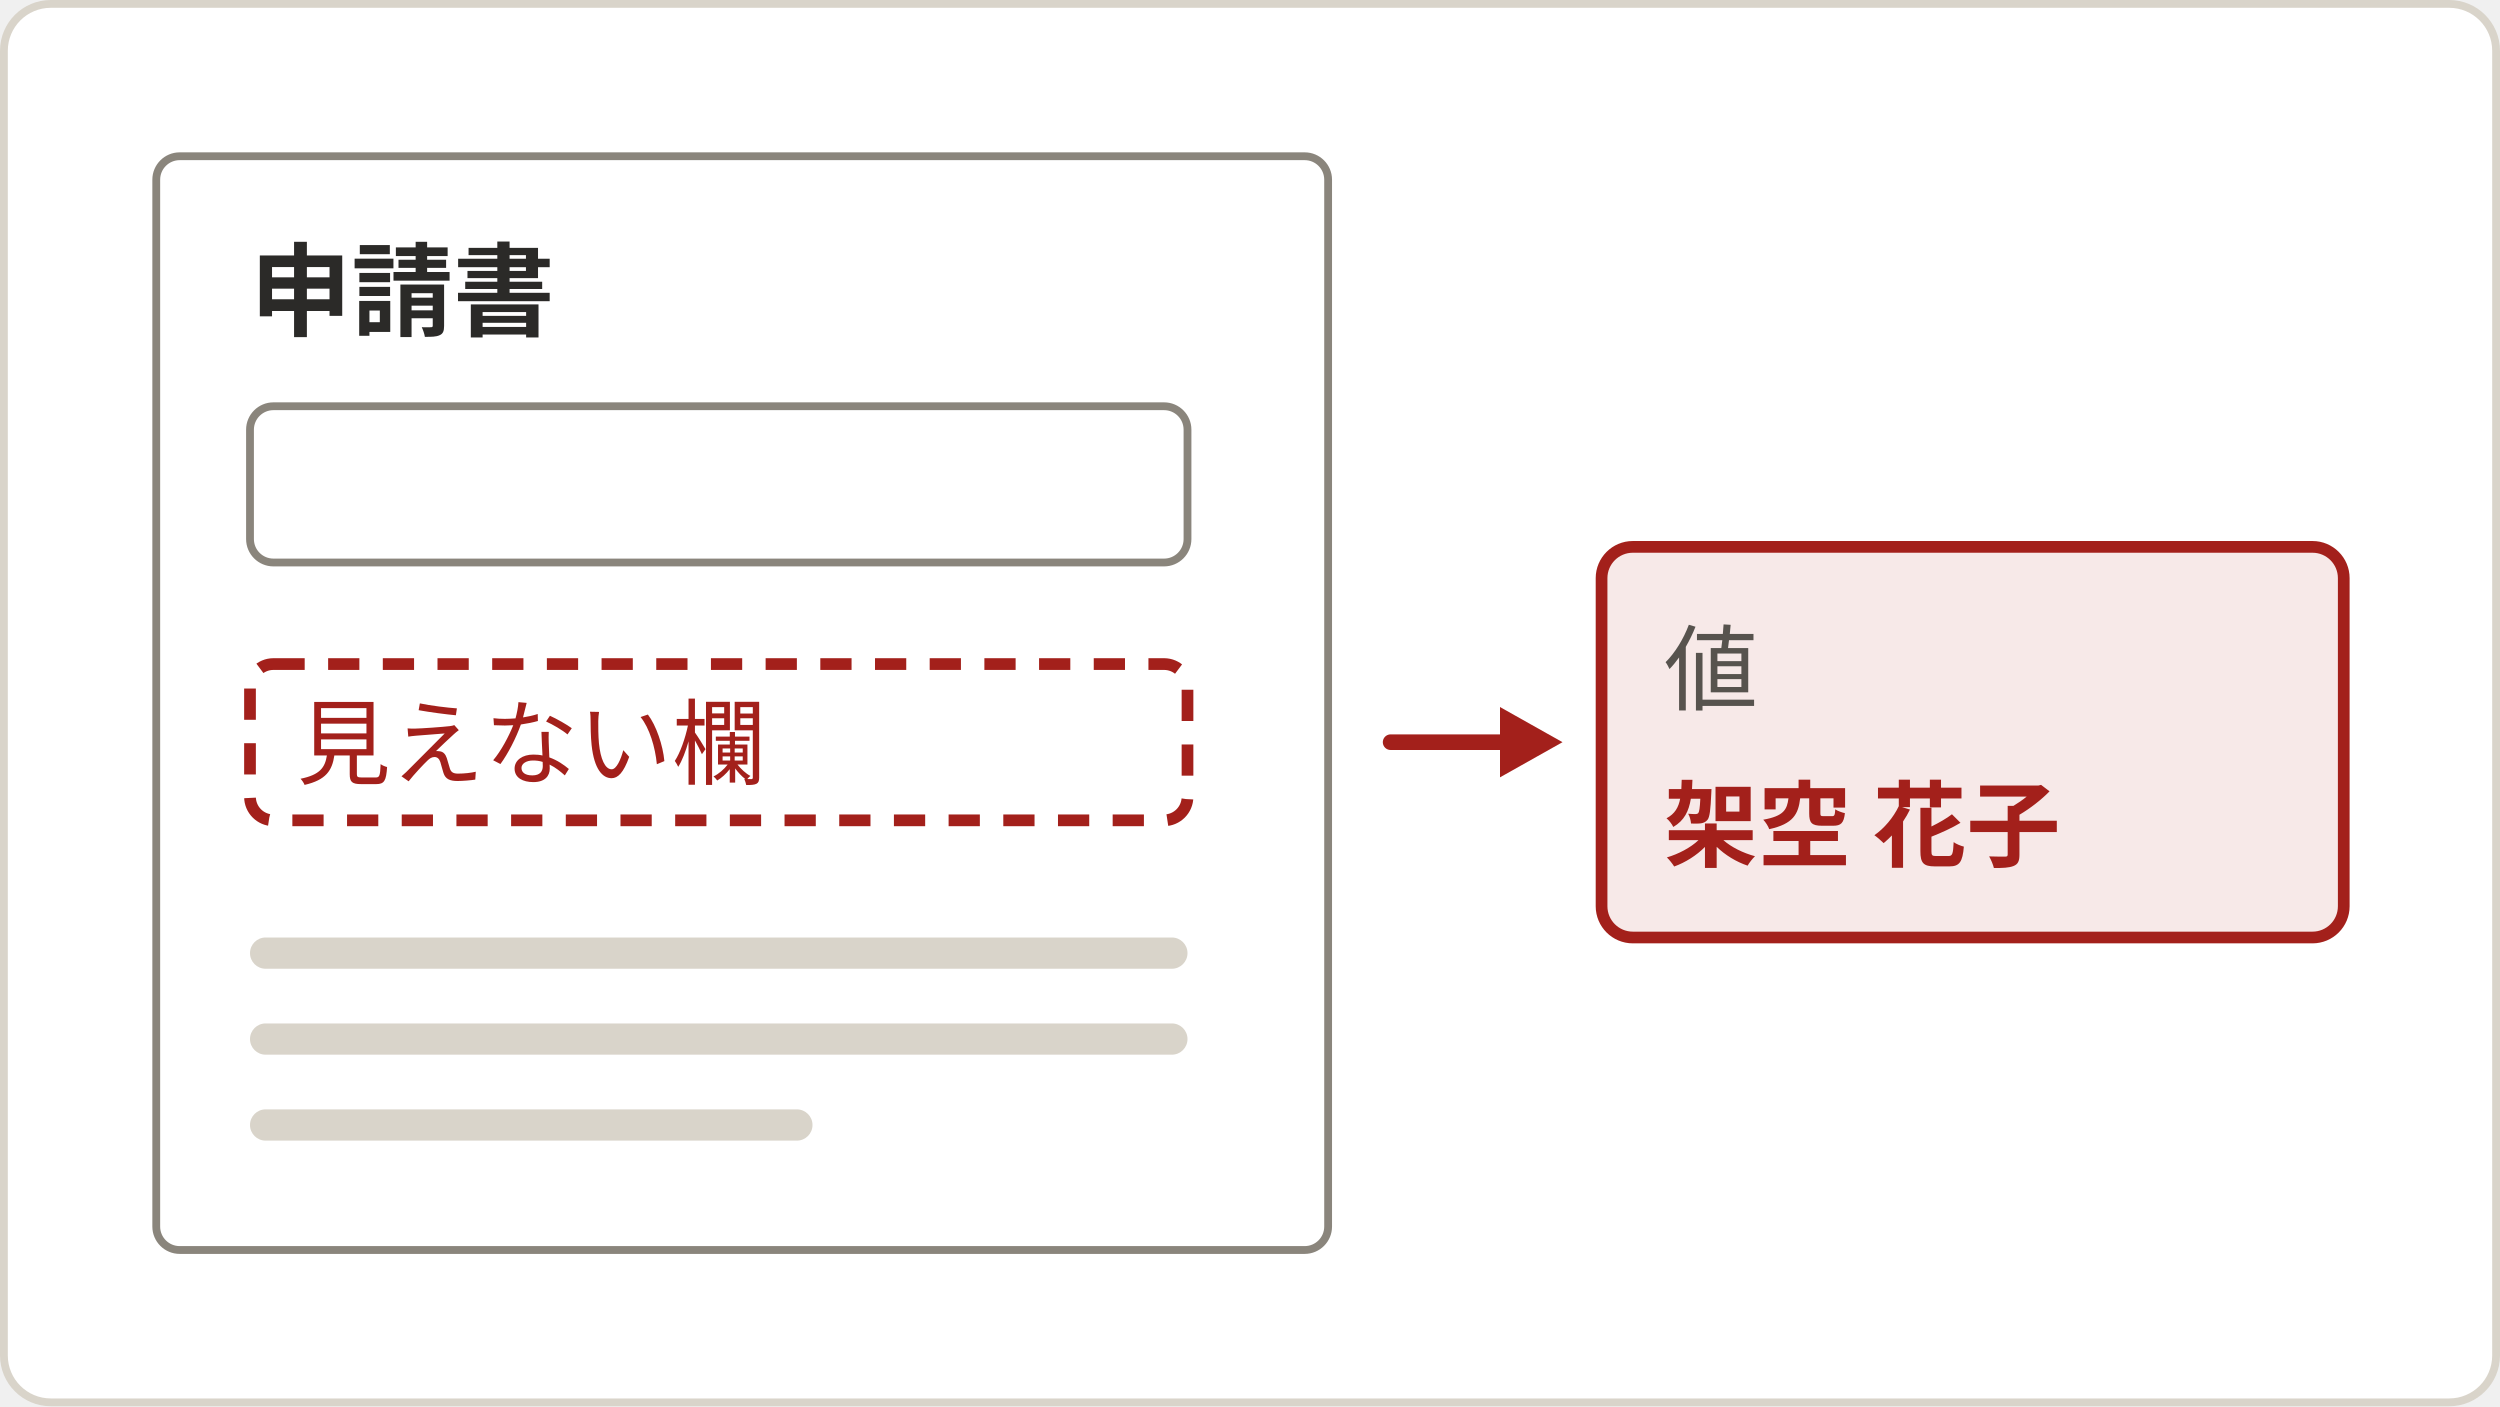
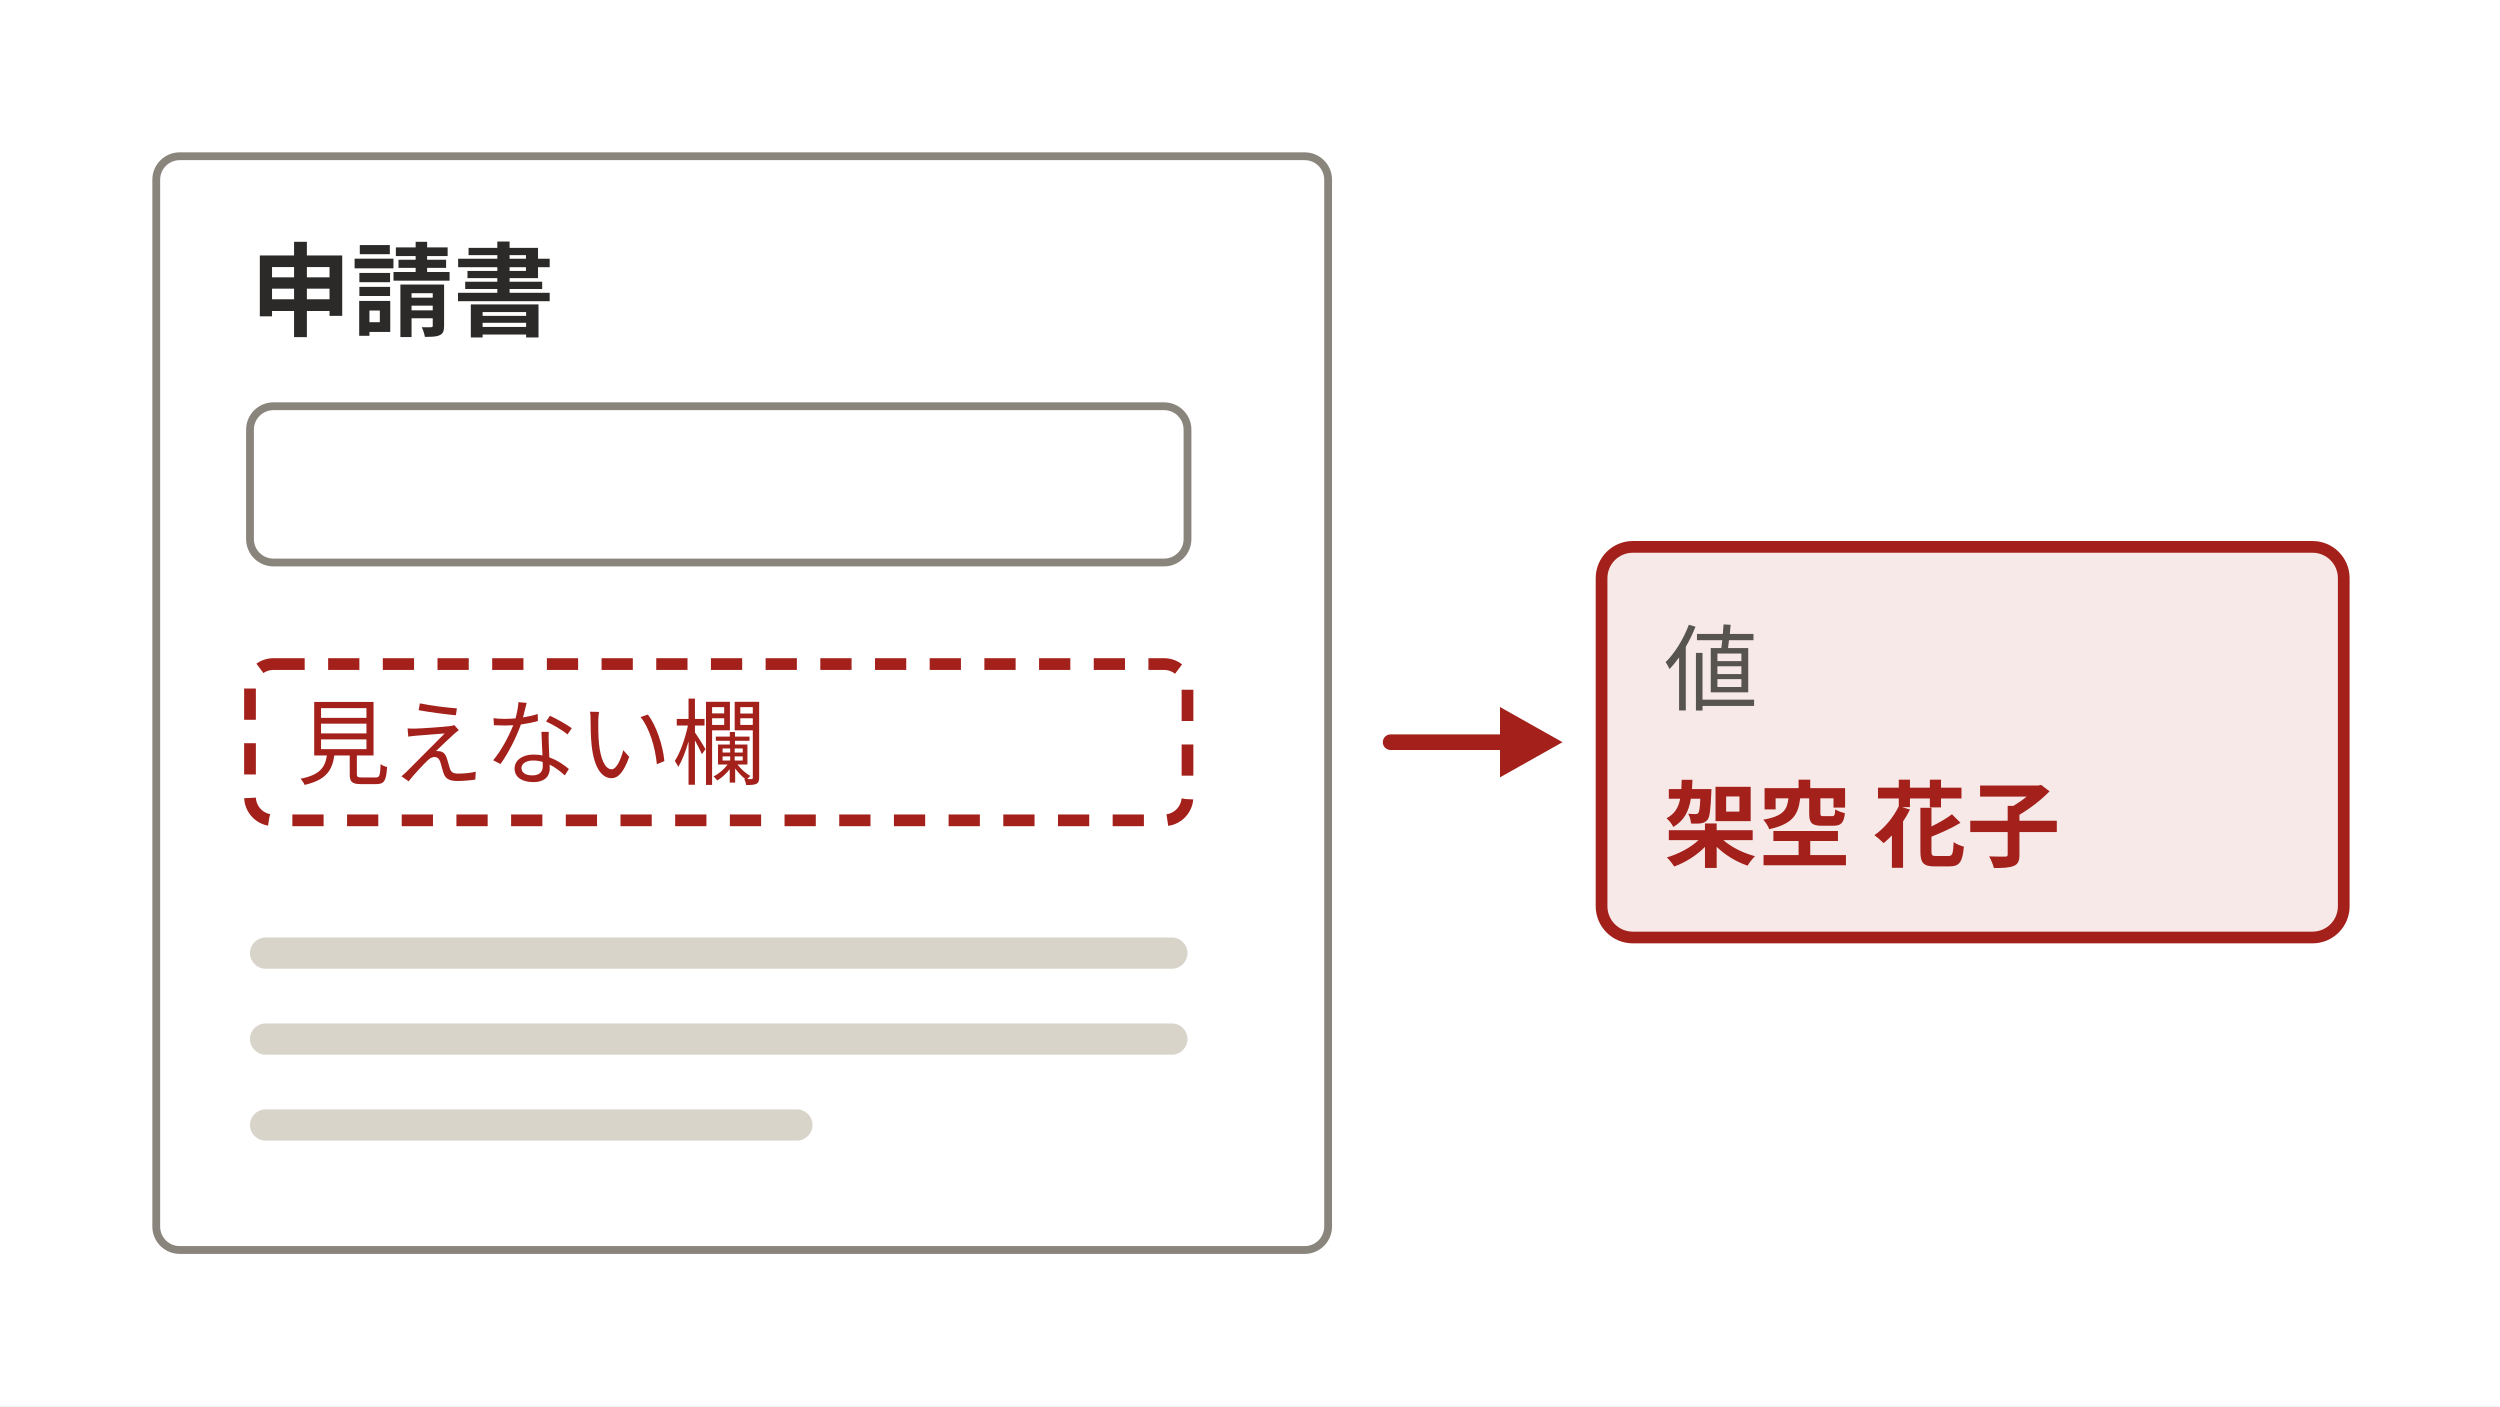
<svg xmlns="http://www.w3.org/2000/svg" viewBox="0 0 640 360" width="640" height="360" font-family="'Noto Sans JP', 'Hiragino Sans', 'Yu Gothic', Meiryo, sans-serif" role="img">
-   <rect x="1" y="1" width="638" height="358" rx="12" fill="#ffffff" stroke="#d9d4ca" stroke-width="2" />
+   <rect width="640" height="360" fill="#ffffff" />
  <rect x="40" y="40" width="300" height="280" rx="6" fill="#ffffff" stroke="#8a857c" stroke-width="2" />
  <text x="64" y="84" font-size="26" fill="#2b2a28" font-weight="700" text-anchor="start">申請書</text>
  <rect x="64" y="104" width="240" height="40" rx="6" fill="#ffffff" stroke="#8a857c" stroke-width="2" />
  <rect x="64" y="170" width="240" height="40" rx="6" fill="none" stroke="#a3201b" stroke-width="3" stroke-dasharray="8 6" />
  <text x="76" y="199" font-size="24" fill="#a3201b" font-weight="500" text-anchor="start">見えない欄</text>
  <rect x="64" y="240" width="240" height="8" rx="4" fill="#d9d4ca" />
  <rect x="64" y="262" width="240" height="8" rx="4" fill="#d9d4ca" />
  <rect x="64" y="284" width="144" height="8" rx="4" fill="#d9d4ca" />
  <line x1="356" y1="190" x2="388.0" y2="190.0" stroke="#a3201b" stroke-width="4" stroke-linecap="round" />
  <polygon points="400,190 384.0,181.0 384.0,199.0" fill="#a3201b" />
  <rect x="410" y="140" width="190" height="100" rx="8" fill="#f7e9e8" stroke="#a3201b" stroke-width="3" />
  <text x="426" y="180" font-size="24" fill="#57534e" font-weight="500" text-anchor="start">値</text>
  <text x="426" y="220" font-size="24" fill="#a3201b" font-weight="700" text-anchor="start">架空 花子</text>
</svg>
